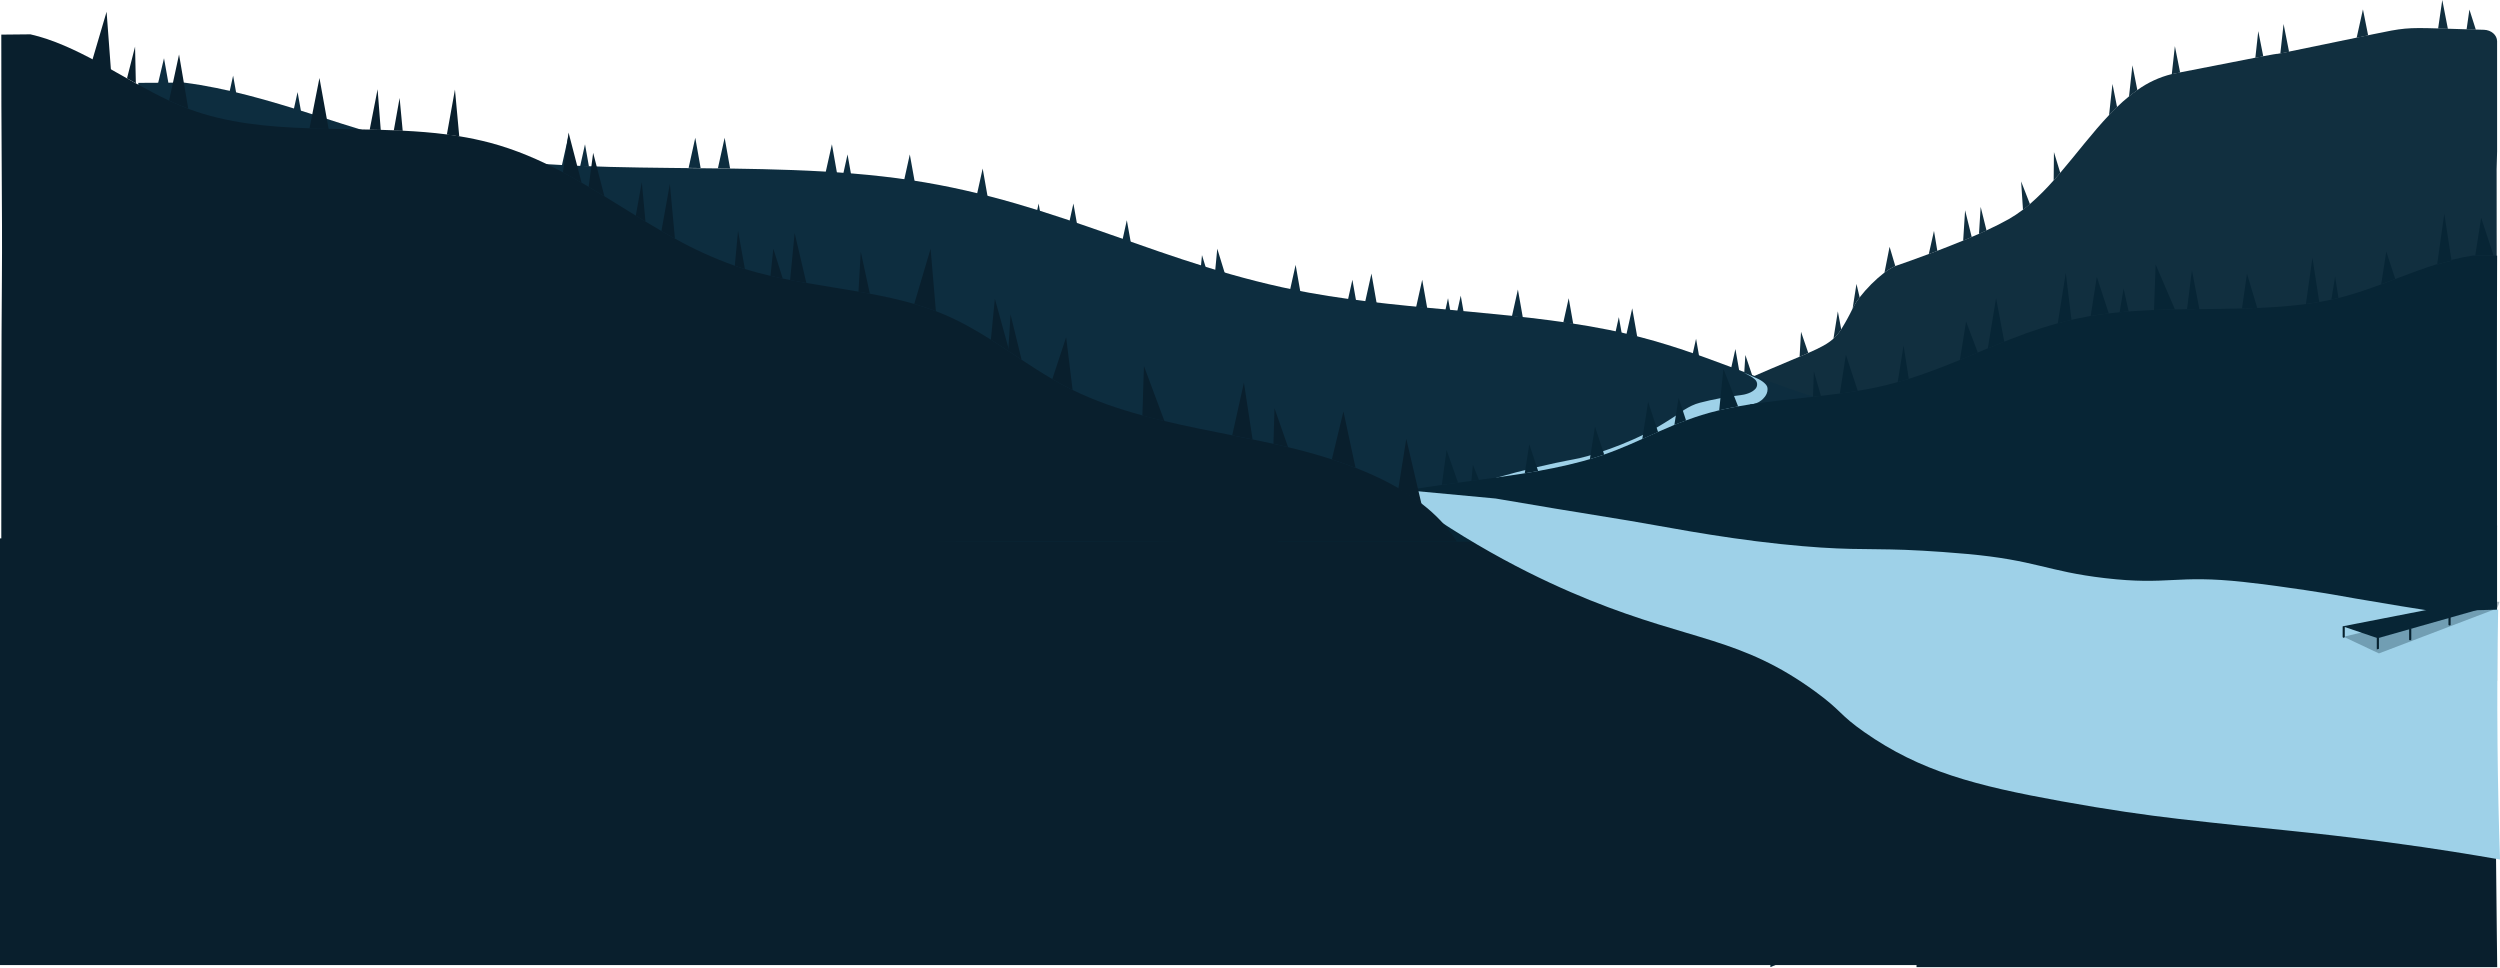
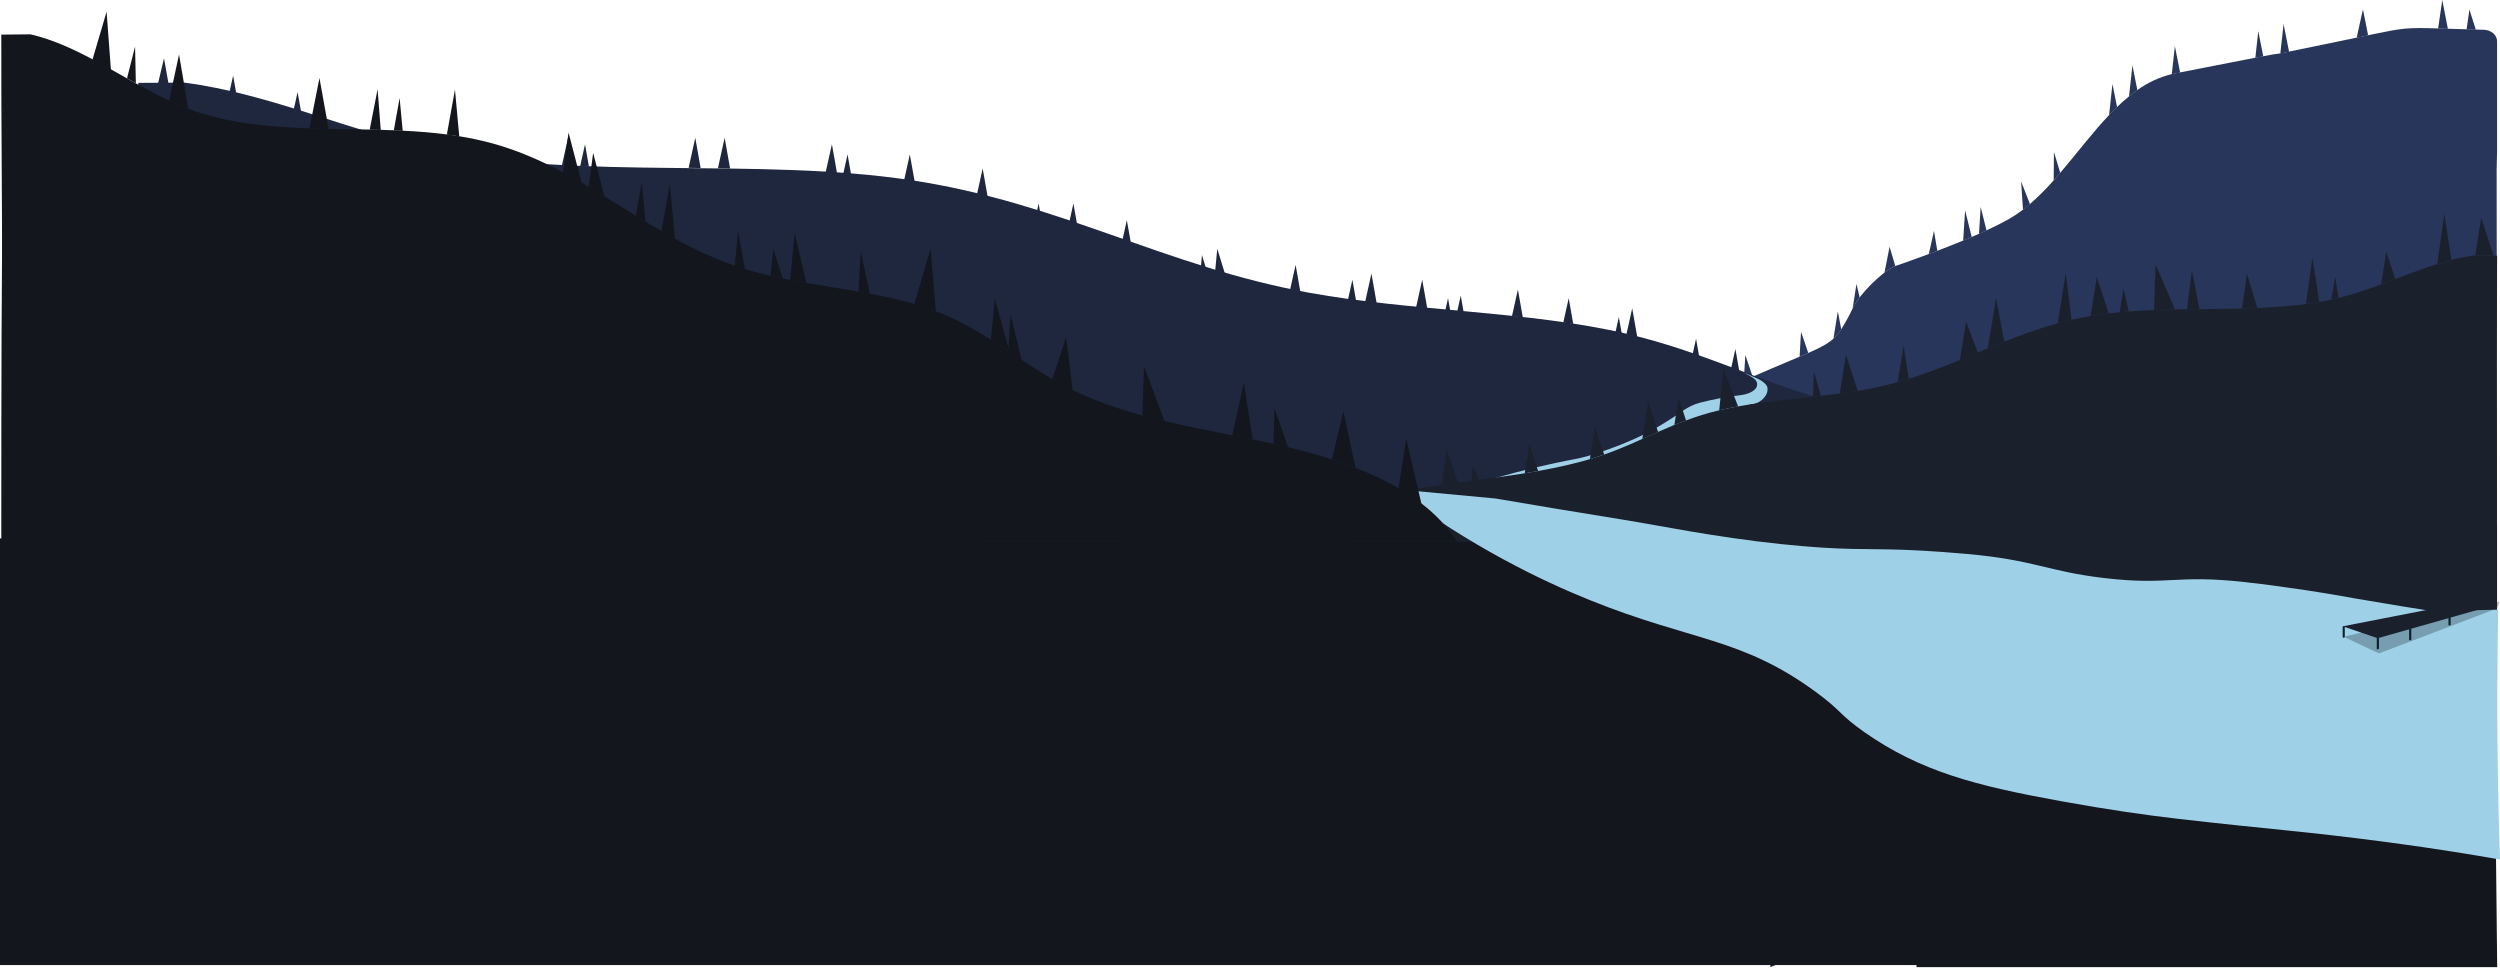
<svg xmlns="http://www.w3.org/2000/svg" viewBox="0 0 1923.28 744.02">
  <defs>
    <style>
            .cls-1 {
-                 fill: #091f2d;
+                 fill: #13161d;
            }

            .cls-2 {
-                 fill: #112f3f;
+                 fill: #28365B;
            }

            .cls-3 {
-                 fill: #0d2d3f;
+                 fill: #1E273E;
            }

            .cls-4 {
                fill: #9ed1e8;
            }

            .cls-5,
            .cls-7 {
-                 fill: #072535;
+                 fill: #1B202D;
            }

            .cls-6 {
                fill: #06202b;
            }

            .cls-7 {
                opacity: 0.3;
            }
        </style>
  </defs>
  <g id="Layer_2" data-name="Layer 2">
    <g id="Layer_3" data-name="Layer 3">
      <polygon class="cls-1" points="1279.81 604.46 1.74 627.77 1.74 388.24 1187.9 403.78 1279.81 604.46" />
      <path class="cls-2" d="M1301.35,312c-2.67,1.48-4.6,2.67-6.21,3.7q.83-9.29,1.62-18.58Q1299.05,304.52,1301.35,312Z" />
      <path class="cls-2" d="M1348.35,289.83c-2.4,1-4.68,2-6.86,3q.62-9.85,1.24-19.72Z" />
      <path class="cls-2" d="M1391.14,271.59c-2,.89-4.26,1.84-6.69,2.87.36-6.41.74-12.82,1.1-19.23C1387.42,260.69,1389.27,266.14,1391.14,271.59Z" />
      <path class="cls-2" d="M1430.66,228.85a45.38,45.38,0,0,0-4.39,6.64c-.36.71-.71,1.4-1.06,2.07q1.5-9.57,3-19.15Q1429.42,223.63,1430.66,228.85Z" />
      <path class="cls-2" d="M1416.49,253.42a37,37,0,0,1-6,7.18q1.69-10.53,3.38-21.06Q1415.16,246.47,1416.49,253.42Z" />
      <path class="cls-2" d="M1458.09,204.74a38.68,38.68,0,0,0-8.34,5q2-9.94,3.93-19.89Z" />
      <path class="cls-2" d="M1490.41,193l-6.57,2.47q2-8.92,4-17.84Z" />
      <path class="cls-2" d="M1516.87,182.4c-2.17.93-4.37,1.85-6.58,2.77q.75-11.71,1.48-23.41Q1514.32,172.07,1516.87,182.4Z" />
      <path class="cls-2" d="M1528.25,177.34c-1.89.88-3.83,1.76-5.8,2.63q.66-10.41,1.31-20.81Q1526,168.25,1528.25,177.34Z" />
      <path class="cls-2" d="M1561.68,157.05c-1.76,1.52-3.56,3-5.37,4.36l-1.44-21.85Q1558.28,148.3,1561.68,157.05Z" />
      <path class="cls-2" d="M1585,133c-1.68,2-3.38,3.92-5.09,5.83l.21-21.84Z" />
      <path class="cls-2" d="M1628.69,82.42q-3.12,3-6.18,6.23,1.34-12,2.64-24.06Z" />
      <path class="cls-2" d="M1644.3,69.38q-3.27,2.3-6.43,4.88,1.32-12,2.64-24Q1642.4,59.8,1644.3,69.38Z" />
      <path class="cls-2" d="M1677.19,55.8l-4.17.82c-.75.15-1.5.31-2.24.48q1.2-10.8,2.38-21.61Q1675.17,45.65,1677.19,55.8Z" />
      <path class="cls-2" d="M1741.15,43.35c-1.73.31-3.74.69-6.09,1.14q1.14-10.26,2.25-20.52Q1739.23,33.66,1741.15,43.35Z" />
      <path class="cls-2" d="M1761,39.79c-3.32.68-5.39,1.09-6.71,1.35l2.49-22.68Q1758.89,29.13,1761,39.79Z" />
      <path class="cls-2" d="M1821.84,27.22,1813,29.06q2.41-10.92,4.84-21.84Q1819.82,17.23,1821.84,27.22Z" />
      <path class="cls-2" d="M1883.19,22.2c-2.72-.09-5.22-.17-7.52-.23q1.61-11,3.2-22Q1881,11.1,1883.19,22.2Z" />
      <path class="cls-2" d="M1904.68,22.84l-7.12-.11q1.08-7.68,2.19-15.37Q1902.21,15.1,1904.68,22.84Z" />
      <path class="cls-2" d="M1245.29,340.25q-3.07,1.77-6.11,3.68,1.89-8.61,3.77-17.21Z" />
      <path class="cls-2" d="M1309.51,307.65l-2.66,1.35q.23-5.65.43-11.29Q1308.39,302.69,1309.51,307.65Z" />
      <path class="cls-2" d="M1921,404.86a8.19,8.19,0,0,1-3.07,6.25,11.51,11.51,0,0,1-7.41,2.59c-85.28,0-167.43.1-249.9,2.51-61.94,1.8-122-2.51-184-2.51H1182.12a128.52,128.52,0,0,1,37.53-55.31,155.3,155.3,0,0,1,19.53-14.46q3-1.9,6.11-3.68A211,211,0,0,1,1272,327.43c16-6.36,17.25-8,23.12-11.77,1.61-1,3.54-2.22,6.21-3.7,1.56-.88,3.37-1.85,5.5-3l2.66-1.35c7-3.52,17-8.23,32-14.83,2.18-1,4.46-2,6.86-3,8.48-3.7,18.35-7.92,29.88-12.76l6.22-2.61c2.43-1,4.65-2,6.69-2.87,9.36-4.11,15-7.06,19.32-11a37,37,0,0,0,6-7.18,167,167,0,0,0,8.72-15.86c.35-.67.7-1.36,1.06-2.07a45.38,45.38,0,0,1,4.39-6.64,109.51,109.51,0,0,1,19.09-19.1,38.68,38.68,0,0,1,8.34-5l.76-.28c6.9-2.38,15.59-5.46,25-9l6.57-2.47c6.52-2.49,13.26-5.14,19.88-7.87,2.21-.92,4.41-1.84,6.58-2.77q2.82-1.2,5.58-2.43c2-.87,3.91-1.75,5.8-2.63,6.32-2.92,12.17-5.85,17.18-8.69a96.91,96.91,0,0,0,10.88-7.24c1.81-1.39,3.61-2.84,5.37-4.36a192.52,192.52,0,0,0,18.26-18.22c1.71-1.91,3.41-3.86,5.09-5.83,12.54-14.67,24.54-30.69,37.48-44.35q3.06-3.21,6.18-6.23c3-2.89,6-5.62,9.18-8.16q3.17-2.58,6.43-4.88a76.7,76.7,0,0,1,26.48-12.28c.74-.17,1.49-.33,2.24-.48l4.17-.82c29.47-5.83,47.18-9.27,57.87-11.31,2.35-.45,4.36-.83,6.09-1.14,15.48-2.91,7.59-1.13,13.15-2.21,1.32-.26,3.39-.67,6.71-1.35l52-10.73,8.87-1.84,3.72-.77c23.1-4.79,25.83-5.21,50.11-4.48,2.3.06,4.8.14,7.52.23,4.93.16,10.62.34,17.27.53l4.22.11,6.18.17c5.66.15,10.16,4.06,10.16,8.84v84.69l-.34,13.9c-.09,32.4.15,64.81.22,97.21C1921,289.69,1921,342.75,1921,404.86Z" />
      <path class="cls-3" d="M1338.29,286.84l-6.76-2.46,3.54-15.88Q1336.69,277.68,1338.29,286.84Z" />
      <path class="cls-3" d="M1307.37,275.25l-5.43-1.84q1.43-6.41,2.86-12.81Q1306.09,267.92,1307.37,275.25Z" />
      <path class="cls-3" d="M1259.57,259.28q-4.12-1-8.36-2,2.24-10,4.47-20.09Q1257.63,248.23,1259.57,259.28Z" />
      <path class="cls-3" d="M1247.62,256.54l-4.8-1,2.58-11.57C1246.13,248.13,1246.88,252.33,1247.62,256.54Z" />
      <path class="cls-3" d="M1210.32,249.29c-2.55-.39-5.1-.76-7.67-1.13q2.08-9.36,4.18-18.75Q1208.57,239.36,1210.32,249.29Z" />
      <path class="cls-3" d="M1171.52,244.23q-4.17-.47-8.37-.9,2.3-10.32,4.59-20.62Q1169.63,233.45,1171.52,244.23Z" />
      <path class="cls-3" d="M1125.93,239.72l-4.8-.43,2.64-11.85C1124.48,231.53,1125.21,235.63,1125.93,239.72Z" />
      <path class="cls-3" d="M1115.65,238.8l-3.67-.32,2-9.07Q1114.82,234.11,1115.65,238.8Z" />
      <path class="cls-3" d="M1098,237.22l-8.6-.78q2.37-10.6,4.73-21.23Q1096.1,226.21,1098,237.22Z" />
      <path class="cls-3" d="M1059.11,233.45c-3-.31-6-.64-8.94-1q2.44-11,4.9-22Q1057.08,221.95,1059.11,233.45Z" />
      <path class="cls-3" d="M1043.31,231.69q-3.19-.37-6.39-.78,1.74-7.86,3.49-15.7Q1041.87,223.45,1043.31,231.69Z" />
      <path class="cls-3" d="M1000.58,225.61c-1.24-.2-2.49-.42-3.73-.64q-2.34-.41-4.65-.84,2.26-10.19,4.54-20.37Z" />
      <path class="cls-3" d="M943.13,213.07c-2.85-.75-5.7-1.51-8.52-2.3q.92-9.71,1.85-19.43Z" />
      <path class="cls-3" d="M928.62,209.11c-1.68-.48-3.36-1-5-1.45l1.08-11.4Q926.66,202.7,928.62,209.11Z" />
      <path class="cls-3" d="M870.73,190.94q-4-1.33-8-2.7l4.15-18.83Q868.84,180.17,870.73,190.94Z" />
      <path class="cls-3" d="M829.38,176.9c-2.51-.86-5-1.7-7.53-2.54q2-8.9,3.93-17.79Q827.6,166.74,829.38,176.9Z" />
      <path class="cls-3" d="M800.92,167.48l-4-1.3c.7-3.2,1.42-6.41,2.12-9.61Q800,162,800.92,167.48Z" />
      <path class="cls-3" d="M760.34,154.39a11.91,11.91,0,0,1-1.46.49c-2.66-.73-5.33-1.46-8-2.16l5.1-23.07Q758.15,142,760.34,154.39Z" />
      <path class="cls-3" d="M704.12,142.16c-3-.56-6-1.09-9-1.6q2.4-10.87,4.81-21.76Q702.06,130.49,704.12,142.16Z" />
      <path class="cls-3" d="M644.05,133.93c-3-.28-6-.53-9-.78Q637.54,122.08,640,111,642,122.47,644.05,133.93Z" />
      <path class="cls-3" d="M654.89,135c-2.1-.24-4.2-.45-6.31-.65q1.71-7.77,3.44-15.56C653,124.21,653.94,129.6,654.89,135Z" />
      <path class="cls-3" d="M539,129.26l-9.24-.12q2.55-11.58,5.12-23.16Z" />
      <path class="cls-3" d="M561.68,129.67l-9.39-.19q2.6-11.74,5.19-23.5Q559.58,117.82,561.68,129.67Z" />
      <path class="cls-3" d="M453.11,128.24l-6.84-.14q1.89-8.55,3.78-17.09Q451.58,119.62,453.11,128.24Z" />
      <path class="cls-3" d="M440.87,128l-8.71-.25L437,106Q438.92,117,440.87,128Z" />
      <path class="cls-3" d="M232.68,91.91l-7.86-2.41c1.38-6.22,2.74-12.44,4.12-18.65Q230.82,81.37,232.68,91.91Z" />
      <path class="cls-3" d="M130.23,67.64q-4.51-.93-9.06-1.74,2.51-10.55,5-21.1Q128.18,56.22,130.23,67.64Z" />
      <path class="cls-3" d="M182.05,73.43c-1.92-.47-3.86-.92-5.78-1.34q1.53-6.95,3.07-13.9C180.24,63.27,181.14,68.34,182.05,73.43Z" />
      <path class="cls-3" d="M106.38,63.75c0,46.53,0,39,.81,131.85.22,25-.35,50.05-.53,75.08-.33,47.91-.28,88.89-.28,136.86v6.83c213.48,0,418.48,0,624.31,1.93,148.51,1.4,292.55-1.93,441.09-1.93H1878c-39.15-36.21-129-55.5-215.54-66.63s-178.66-17.3-254.67-38.89c-54.85-15.6-98.48-38.52-156-52-75.41-17.7-166-17.27-244.85-31.69-112.22-20.53-191-69.19-305.92-86.53-117.41-17.72-253.68.32-365.75-23.3C271.17,101.8,207.64,72.05,141.79,63.56Z" />
      <path class="cls-4" d="M1346.08,311.62c-.29.25-.3.14-.6.39l-.55.88-1.55,6.78c3.16-2.07,7.71.88,8.4,4.59s-1.32,7.41-3.77,10.28c-10,11.76-26.68,14.78-42,17l-37.48,5.59L1209.51,366c-20.73,3.08-41.73,6.17-62.57,4l-4.85.28c13.44-4.12,32-9.31,54.49-14.1,14.26-3,15.6-2.82,24.51-5.23,0,0,29.28-7.94,54-22.34,7.23-4.22,15.17-9.51,15.17-9.51h0a62.72,62.72,0,0,1,11.2-7,35.83,35.83,0,0,1,6.31-2.28A230.86,230.86,0,0,1,1339,304c3.22-.35,8.72-1.65,11.6-5a5.16,5.16,0,0,0-.71-7.28,18.94,18.94,0,0,0-3.58-2.49l-5-2.63,4,1.64c1.91.8,4.43,2,4.43,2l1.76.77c4.9,2.14,7.54,4.92,8.08,6.69a5.91,5.91,0,0,1,.22,1.85c0,4.42-3.65,7.5-4.59,8.29a14.43,14.43,0,0,1-8.69,3.27Z" />
      <path class="cls-5" d="M1920.85,327c.15,30.19.1,56,.07,86.23v4.3c-113-.1-221.54-.2-330.5.92-78.62.81-154.87-1.36-233.5-1.43L983,416.68c10.38-11.39,27.45-20.12,47.66-26.87s43.56-11.52,66.48-15q6-.92,12-1.76,6.22-.87,12.49-1.71c3.42-.47,6.85-.92,10.28-1.38l5.8-.78,8.74-1.18q6.73-.92,13.43-1.9c2.92-.42,5.84-.86,8.74-1.31,1.45-.22,2.89-.45,4.33-.69l1.55-.25q4.39-.72,8.73-1.5c7.87-1.4,15.62-2.95,23.17-4.73q5.47-1.28,10.81-2.73,2.94-.79,5.84-1.65c3-.89,6-1.82,8.91-2.81l2.1-.72c7-2.45,13.73-5.16,20.28-8,3-1.3,6-2.63,9-4l2-.89,10.12-4.52c4.14-1.83,8.3-3.63,12.55-5.38l3.67-1.47c1.76-.69,3.53-1.38,5.32-2,2.33-.87,4.7-1.72,7.11-2.52q5.08-1.72,10.44-3.22c.67-.19,1.34-.37,2-.54q2.94-.8,5.94-1.51l3.29-.76q5.55-1.23,11.25-2.25c5.61-1,11.32-1.9,17.09-2.69,4.9-.67,9.85-1.28,14.82-1.86,8.53-1,17.13-1.89,25.7-2.85q3.06-.33,6.11-.69c4.87-.56,9.71-1.15,14.52-1.81,1.33-.17,2.65-.35,4-.54,2-.28,4-.58,6-.89,1.27-.2,2.54-.4,3.8-.62q4.41-.72,8.76-1.56c2.12-.4,4.24-.84,6.33-1.29,2.51-.54,5-1.12,7.44-1.72q4.14-1,8.17-2.15,4.33-1.2,8.55-2.52,6.1-1.89,12-4,4.33-1.51,8.59-3.12c6.32-2.37,12.53-4.85,18.7-7.39,4.62-1.88,9.21-3.8,13.8-5.72l5.9-2.46,1.77-.73q5.76-2.4,11.58-4.73l1.11-.44,4.75-1.88c4.19-1.63,8.41-3.22,12.7-4.75,7.67-2.74,15.53-5.28,23.69-7.51,3.47-.95,7-1.85,10.57-2.67,1.51-.35,3-.69,4.56-1q4-.86,8.1-1.59l2.08-.36.18,0c4.54-.77,9.14-1.43,13.77-2h.09q4.1-.5,8.24-.88c1.8-.18,3.61-.34,5.43-.49l1.53-.12c2-.15,4-.29,6-.42q3.48-.22,7-.4,3.26-.17,6.53-.29,5.88-.24,11.81-.37l4.29-.1q4.62-.1,9.26-.16l2.71,0,6.78-.08h1l9.59-.1c7.44-.09,14.87-.19,22.25-.38,2.84-.07,5.66-.15,8.48-.25l3.23-.13q4.45-.18,8.86-.43c9.7-.54,19.25-1.36,28.59-2.62q3.24-.42,6.45-.93c1.28-.2,2.55-.41,3.82-.63,2.08-.36,4.14-.74,6.19-1.16,1-.21,2.07-.42,3.09-.65q2.74-.58,5.45-1.25l.13,0,.82-.2c1.52-.38,3-.78,4.55-1.2,9.14-2.52,18.26-5.7,27.4-9.09l3.86-1.44q3.49-1.31,7-2.64l3.61-1.37c9.53-3.61,19.08-7.18,28.7-10.18,0,.13,0,.25,0,.38q5.52-1.62,11.07-2.95l-.09-.58,1.56-.4c4.93-1.24,9.88-2.27,14.85-3h2.51l13.47.09,2.77,0c0,29.32,0,24.59-.51,83.08C1920.48,295.46,1920.77,311.23,1920.85,327Z" />
      <path class="cls-5" d="M1121.69,371.33q-6.26.84-12.49,1.71,1.85-13.46,3.67-26.89Z" />
      <path class="cls-5" d="M1137.77,369.17l-5.8.78q.55-6.21,1.12-12.43C1134.65,361.41,1136.22,365.28,1137.77,369.17Z" />
      <path class="cls-5" d="M1183.29,362.34q-4.33.78-8.73,1.5l-1.55.25q1.76-11.18,3.5-22.37Z" />
      <path class="cls-5" d="M1234.12,349.7l-2.1.72c-2.93,1-5.9,1.92-8.91,2.81q2-12.54,3.92-25.07Q1230.57,338.95,1234.12,349.7Z" />
      <path class="cls-5" d="M1275.56,332.35l-10.12,4.52-2,.89q2.23-14.34,4.48-28.67Q1271.74,320.73,1275.56,332.35Z" />
      <path class="cls-5" d="M1297.1,323.46c-1.79.66-3.56,1.35-5.32,2l-3.67,1.47,3.27-20.93Q1294.24,314.76,1297.1,323.46Z" />
      <path class="cls-5" d="M1337.15,312.66q-5.7,1-11.25,2.25l-3.29.76q1.61-16,3.22-32Q1331.5,298.16,1337.15,312.66Z" />
      <path class="cls-5" d="M1429.2,300.71c-1.26.22-2.53.42-3.8.62-2,.31-4,.61-6,.89-1.32.19-2.64.37-4,.54q2.34-14.94,4.67-29.87Q1424.62,286.8,1429.2,300.71Z" />
      <path class="cls-5" d="M1521.56,271.26c-4.59,1.92-9.18,3.84-13.8,5.72q2.4-14.82,4.78-29.64Q1517.07,259.3,1521.56,271.26Z" />
      <path class="cls-5" d="M1622.32,241.12c-4.63.55-9.23,1.21-13.77,2l-.18,0q2.37-15.06,4.72-30.1Q1617.7,227.07,1622.32,241.12Z" />
      <path class="cls-5" d="M1736.52,236.89l-3.23.13c-2.82.1-5.64.18-8.48.25q1.9-13.36,3.82-26.74Q1732.57,223.73,1736.52,236.89Z" />
      <path class="cls-5" d="M1784.24,232.28c-1.27.22-2.54.43-3.82.63q-3.21.51-6.45.93l5-35.56Q1781.62,215.29,1784.24,232.28Z" />
      <path class="cls-5" d="M1842.72,214.62q-3.49,1.33-7,2.64l-3.86,1.44q2-12.57,3.94-25.15Q1839.28,204.08,1842.72,214.62Z" />
      <path class="cls-5" d="M1918.35,196.6l-13.47-.09h-.64q2.27-14.52,4.55-29Q1913.56,182,1918.35,196.6Z" />
      <path class="cls-5" d="M1400.87,304.57q-3,.36-6.11.69l.66-19.65Q1398.15,295.09,1400.87,304.57Z" />
      <path class="cls-5" d="M1468.45,291.47q-4.21,1.32-8.55,2.52,2.28-14.1,4.55-28.18Q1466.46,278.64,1468.45,291.47Z" />
      <path class="cls-5" d="M1541.92,262.9l-1.11.44q-5.82,2.32-11.58,4.73,3.19-19.4,6.38-38.79Q1538.76,246.11,1541.92,262.9Z" />
      <path class="cls-5" d="M1593.63,246.09c-3.58.82-7.1,1.72-10.57,2.67q3.07-19.44,6.16-38.88Z" />
      <path class="cls-5" d="M1637.61,239.62l-1.53.12c-1.82.15-3.63.31-5.43.49,1-6.1,2-12.22,3.07-18.32Q1635.67,230.76,1637.61,239.62Z" />
      <path class="cls-5" d="M1673.2,238l-4.29.1q-5.92.13-11.81.37.62-17.53,1.25-35.06Z" />
      <path class="cls-5" d="M1692,237.76l-6.78.08-2.71,0q1.88-15,3.76-29.94Q1689.1,222.85,1692,237.76Z" />
      <path class="cls-5" d="M1799,229.22q-2.7.66-5.45,1.25c1-5.92,1.91-11.84,2.88-17.76C1797.25,218.22,1798.11,223.71,1799,229.22Z" />
      <path class="cls-5" d="M1886.05,200.5q-5.55,1.32-11.07,2.95c0-.13,0-.25,0-.38q2.71-19.33,5.44-38.67,2.74,17.78,5.49,35.52Z" />
      <rect class="cls-5" x="1247.62" y="404.37" width="673.4" height="119.41" />
      <polyline class="cls-5" points="1921.12 511.52 1361.98 511.52 1361.98 744.02" />
      <polygon class="cls-1" points="1920.07 645.31 1921.12 744.02 1474.41 744.02 1474.41 742.46 0 742.46 0 414.19 1459.9 448.2 1497.48 440.95 1578.65 440.95 1578.65 521.42 1685.18 521.42 1685.18 625.51 1920.07 645.31" />
      <path class="cls-4" d="M1921.86,469q-1,50.9-.48,104.26.43,44.85,1.9,88c-19-3.36-49-8.37-86-13.28-64.85-8.6-91.22-9.92-161.26-18-24.84-2.87-54-7-90.48-13.63-65.85-11.93-108.12-22.9-151.3-53.13-19.49-13.64-17-16.06-37.64-31.13-57.41-41.9-94.6-38.6-173.62-70.46-37.19-15-90.59-40.59-150.94-85.45l78.6,7.34c25.93,4.45,60.9,10.34,102.41,17,20.62,3.31,66.25,12.73,116.54,18,49.38,5.18,63.51,3.31,96.23,4.49,0,0,20.35.72,47,3.11,53.25,4.77,61.67,13.41,106.47,18.64,49.24,5.74,54.39-2.84,107.23,3,34.93,3.88,68,9.58,68,9.58,5.82,1,9,1.61,17.75,3.13,25.48,4.42,46.28,7.73,59.78,9.82Z" />
      <path class="cls-1" d="M85.46,55.4c-5-2.5-10-5-14.95-7.39L82,9.05Q83.72,32.22,85.46,55.4Z" />
      <path class="cls-1" d="M104.51,64.08l-6.8-3.81q3.09-12.21,6.2-24.41Z" />
      <path class="cls-1" d="M144.84,83.64c-4.92-1.85-9.84-4-14.75-6.27q3.81-17.73,7.65-35.46Q141.3,62.78,144.84,83.64Z" />
      <path class="cls-1" d="M252.83,99.24c-4.93-.11-9.84-.24-14.74-.42Q241.93,79.4,245.76,60,249.29,79.63,252.83,99.24Z" />
      <path class="cls-1" d="M292.91,100l-8.51-.2,6.09-31.16Q291.69,84.35,292.91,100Z" />
      <path class="cls-1" d="M309.8,100.66q-3.42-.16-6.84-.3l4.47-25Z" />
      <path class="cls-1" d="M353.31,104.93q-4.74-.78-9.54-1.39L350,68.93Z" />
      <path class="cls-1" d="M447.43,140.6c-4.74-2.73-9.52-5.4-14.37-8q2.18-15.31,4.34-30.63Q442.43,121.31,447.43,140.6Z" />
      <path class="cls-1" d="M465,151.07q-6-3.69-12.15-7.3,1.74-13.1,3.47-26.21Q460.68,134.32,465,151.07Z" />
      <path class="cls-1" d="M496.57,170.49q-3.74-2.27-7.46-4.56,2.31-12.93,4.64-25.86Z" />
      <path class="cls-1" d="M519.24,183.62q-5.25-2.88-10.41-5.87l6.51-36.29Z" />
      <path class="cls-1" d="M620.35,217.76q-6.29-1.08-12.53-2.29,1.75-18.09,3.52-36.2Q615.84,198.52,620.35,217.76Z" />
      <path class="cls-1" d="M594.92,191.29l7.28,23.06q-4.76-1-9.47-2.07Z" />
      <path class="cls-1" d="M573.07,207l-2.9-.91c-1.64-.53-3.27-1.07-4.88-1.64l2.49-26.9Q570.42,192.32,573.07,207Z" />
      <path class="cls-1" d="M669.19,226c-2.91-.55-5.84-1.07-8.77-1.58l1.77-30.85Q665.7,209.79,669.19,226Z" />
      <path class="cls-1" d="M720,239.42c-5.45-2.07-11-3.9-16.68-5.55l12.6-42.52Q717.91,215.38,720,239.42Z" />
      <path class="cls-1" d="M776.65,270.64l-1-.64c-4.43-2.93-8.87-5.84-13.37-8.66q1.54-15.78,3.08-31.56,5.22,18.94,10.43,37.89C776.11,268.66,776.38,269.65,776.65,270.64Z" />
      <path class="cls-1" d="M785.94,276.8l-9.29-6.16-1-.64c0-.78.1-1.55.14-2.33q.82-12.89,1.64-25.77Q781.71,259.35,785.94,276.8Z" />
      <path class="cls-1" d="M825.19,300.08c-.56-.26-1.11-.53-1.66-.81-4.78-2.39-9.42-4.94-14-7.6q5.33-16.1,10.67-32.22Q822.71,279.76,825.19,300.08Z" />
      <path class="cls-1" d="M895.85,324q-8.55-2-17-4.32.6-19.06,1.19-38.11Q888,302.76,895.85,324Z" />
      <path class="cls-1" d="M963.62,338.06q-7.82-1.6-15.66-3.15l9-40.6Z" />
      <path class="cls-1" d="M990.92,344c-2.14-.52-4.29-1-6.43-1.5l-4.81-1.08q.41-13.71.8-27.41Q985.69,329,990.92,344Z" />
      <path class="cls-1" d="M1042.84,359.91c-6-2.32-12.06-4.48-18.24-6.48q4.47-18.48,8.93-36.95Q1038.18,338.18,1042.84,359.91Z" />
      <path class="cls-1" d="M1094.19,388l-.49.27a162.46,162.46,0,0,0-18-12q3.07-19.35,6.17-38.7,5.89,25.31,11.8,50.59Z" />
      <path class="cls-1" d="M1093.7,387.47a162.46,162.46,0,0,0-18-12c-3.83-2.23-7.8-4.34-11.87-6.36-6.74-3.33-13.77-6.4-21-9.22-6-2.32-12.06-4.48-18.24-6.48-11.06-3.59-22.38-6.7-33.68-9.4-2.14-.52-4.29-1-6.43-1.5l-4.81-1.08q-8-1.74-16.06-3.39-7.82-1.6-15.66-3.15c-17.46-3.47-35-6.89-52.11-11q-8.55-2-17-4.32c-18.72-5.1-36.81-11.29-53.68-19.56-.56-.26-1.11-.53-1.66-.81-4.78-2.39-9.42-4.94-14-7.6-8.09-4.71-15.89-9.76-23.62-14.87l-9.29-6.16-1-.64c-4.43-2.93-8.87-5.84-13.37-8.66-11.81-7.46-24-14.41-37.4-19.95q-2.46-1-5-2c-5.45-2.07-11-3.9-16.68-5.55-11.07-3.21-22.5-5.7-34.08-7.87-2.91-.55-5.84-1.07-8.77-1.58-13.29-2.32-26.74-4.34-40.07-6.66q-6.29-1.08-12.53-2.29-2.82-.54-5.62-1.12-4.76-1-9.47-2.07c-6.65-1.53-13.21-3.25-19.66-5.24l-2.9-.91c-1.64-.53-3.27-1.07-4.88-1.64a300,300,0,0,1-46-20.87q-5.25-2.88-10.41-5.87-6.16-3.57-12.26-7.26-3.74-2.27-7.46-4.56c-8-4.93-16-9.94-24.09-14.86q-6-3.69-12.15-7.3c-1.81-1.07-3.62-2.12-5.44-3.17-4.74-2.73-9.52-5.4-14.37-8-17.61-9.32-36-17.38-56.23-22.75-7.72-2-15.57-3.67-23.52-4.95q-4.74-.78-9.54-1.39c-11.18-1.45-22.54-2.32-34-2.88q-3.42-.16-6.84-.3-5-.19-10-.34l-8.51-.2c-10.52-.23-21.07-.36-31.57-.58-4.93-.11-9.84-.24-14.74-.42C206,97.68,174.56,94.67,145.68,84l-.84-.32c-4.92-1.85-9.84-4-14.75-6.27-8.53-4-17-8.56-25.58-13.29l-6.8-3.81-8-4.51C84.84,53,80,50.31,75.11,47.69,58,38.49,40.85,30.37,23.4,26.41L1,26.63C1,78.38,1,70,1.54,173.3c.13,27.84-.23,55.67-.34,83.51C1,310.11,1,355.69,1,409.05v7.6c134.92,0,264.48,0,394.57,2.15,93.86,1.55,184.89-2.15,278.77-2.15h446.35C1113.9,405.56,1104.66,395.9,1093.7,387.47Z" />
      <rect class="cls-6" x="1802.23" y="481.79" width="1.63" height="9.66" rx="0.3" />
      <rect class="cls-6" x="1828.48" y="490.56" width="1.67" height="9.66" />
      <rect class="cls-6" x="1853.37" y="483.52" width="1.67" height="9.66" />
      <rect class="cls-6" x="1883.63" y="474.46" width="1.67" height="6.94" />
      <path class="cls-5" d="M1829.15,491l77.52-22a.05.05,0,0,0,0-.1h-38.09l-66.3,12.93s26.85,9.14,26.85,9.14A0,0,0,0,0,1829.15,491Z" />
      <path class="cls-4" d="M1800.36,490.56a2.52,2.52,0,0,0,3.54,0l-1.28,1.86" />
      <path class="cls-4" d="M1826.74,499.12a3.17,3.17,0,0,0,4.43-1.1c-.34.94-.67,1.87-1,2.8" />
      <path class="cls-4" d="M1827.83,498.25c-.29.15-.3,1,1.27,1.65a3.18,3.18,0,0,0,1.71.24l-2.07.88" />
      <path class="cls-4" d="M1856.92,492.45a3.16,3.16,0,0,1-4.43-1.09c.33.93.67,1.86,1,2.79" />
      <path class="cls-4" d="M1856,490.88a2.52,2.52,0,0,1-3,1.89l2.07.88" />
      <path class="cls-4" d="M1881.91,481a3.17,3.17,0,0,0,4.43-1.1l-1,2.79" />
      <path class="cls-4" d="M1882.83,479.68a2.65,2.65,0,0,0,1.27,1.65,2.69,2.69,0,0,0,1.72.24l-2.07.88" />
      <path class="cls-4" d="M1799.67,490.54a4.07,4.07,0,0,0,5.29-1.31c-.43,1-.85,2-1.27,3.06" />
      <path class="cls-4" d="M1801.1,488.82a2.52,2.52,0,0,0,3,1.89l-2.07.88" />
      <path class="cls-7" d="M1830.15,502.67l90.07-34.3c1.42-.3,2.66-5.41,2.6-5.41l-17.71-.33-21.49,7.62L1803,489.89s27.11,12.78,27.11,12.78Z" />
    </g>
  </g>
</svg>
